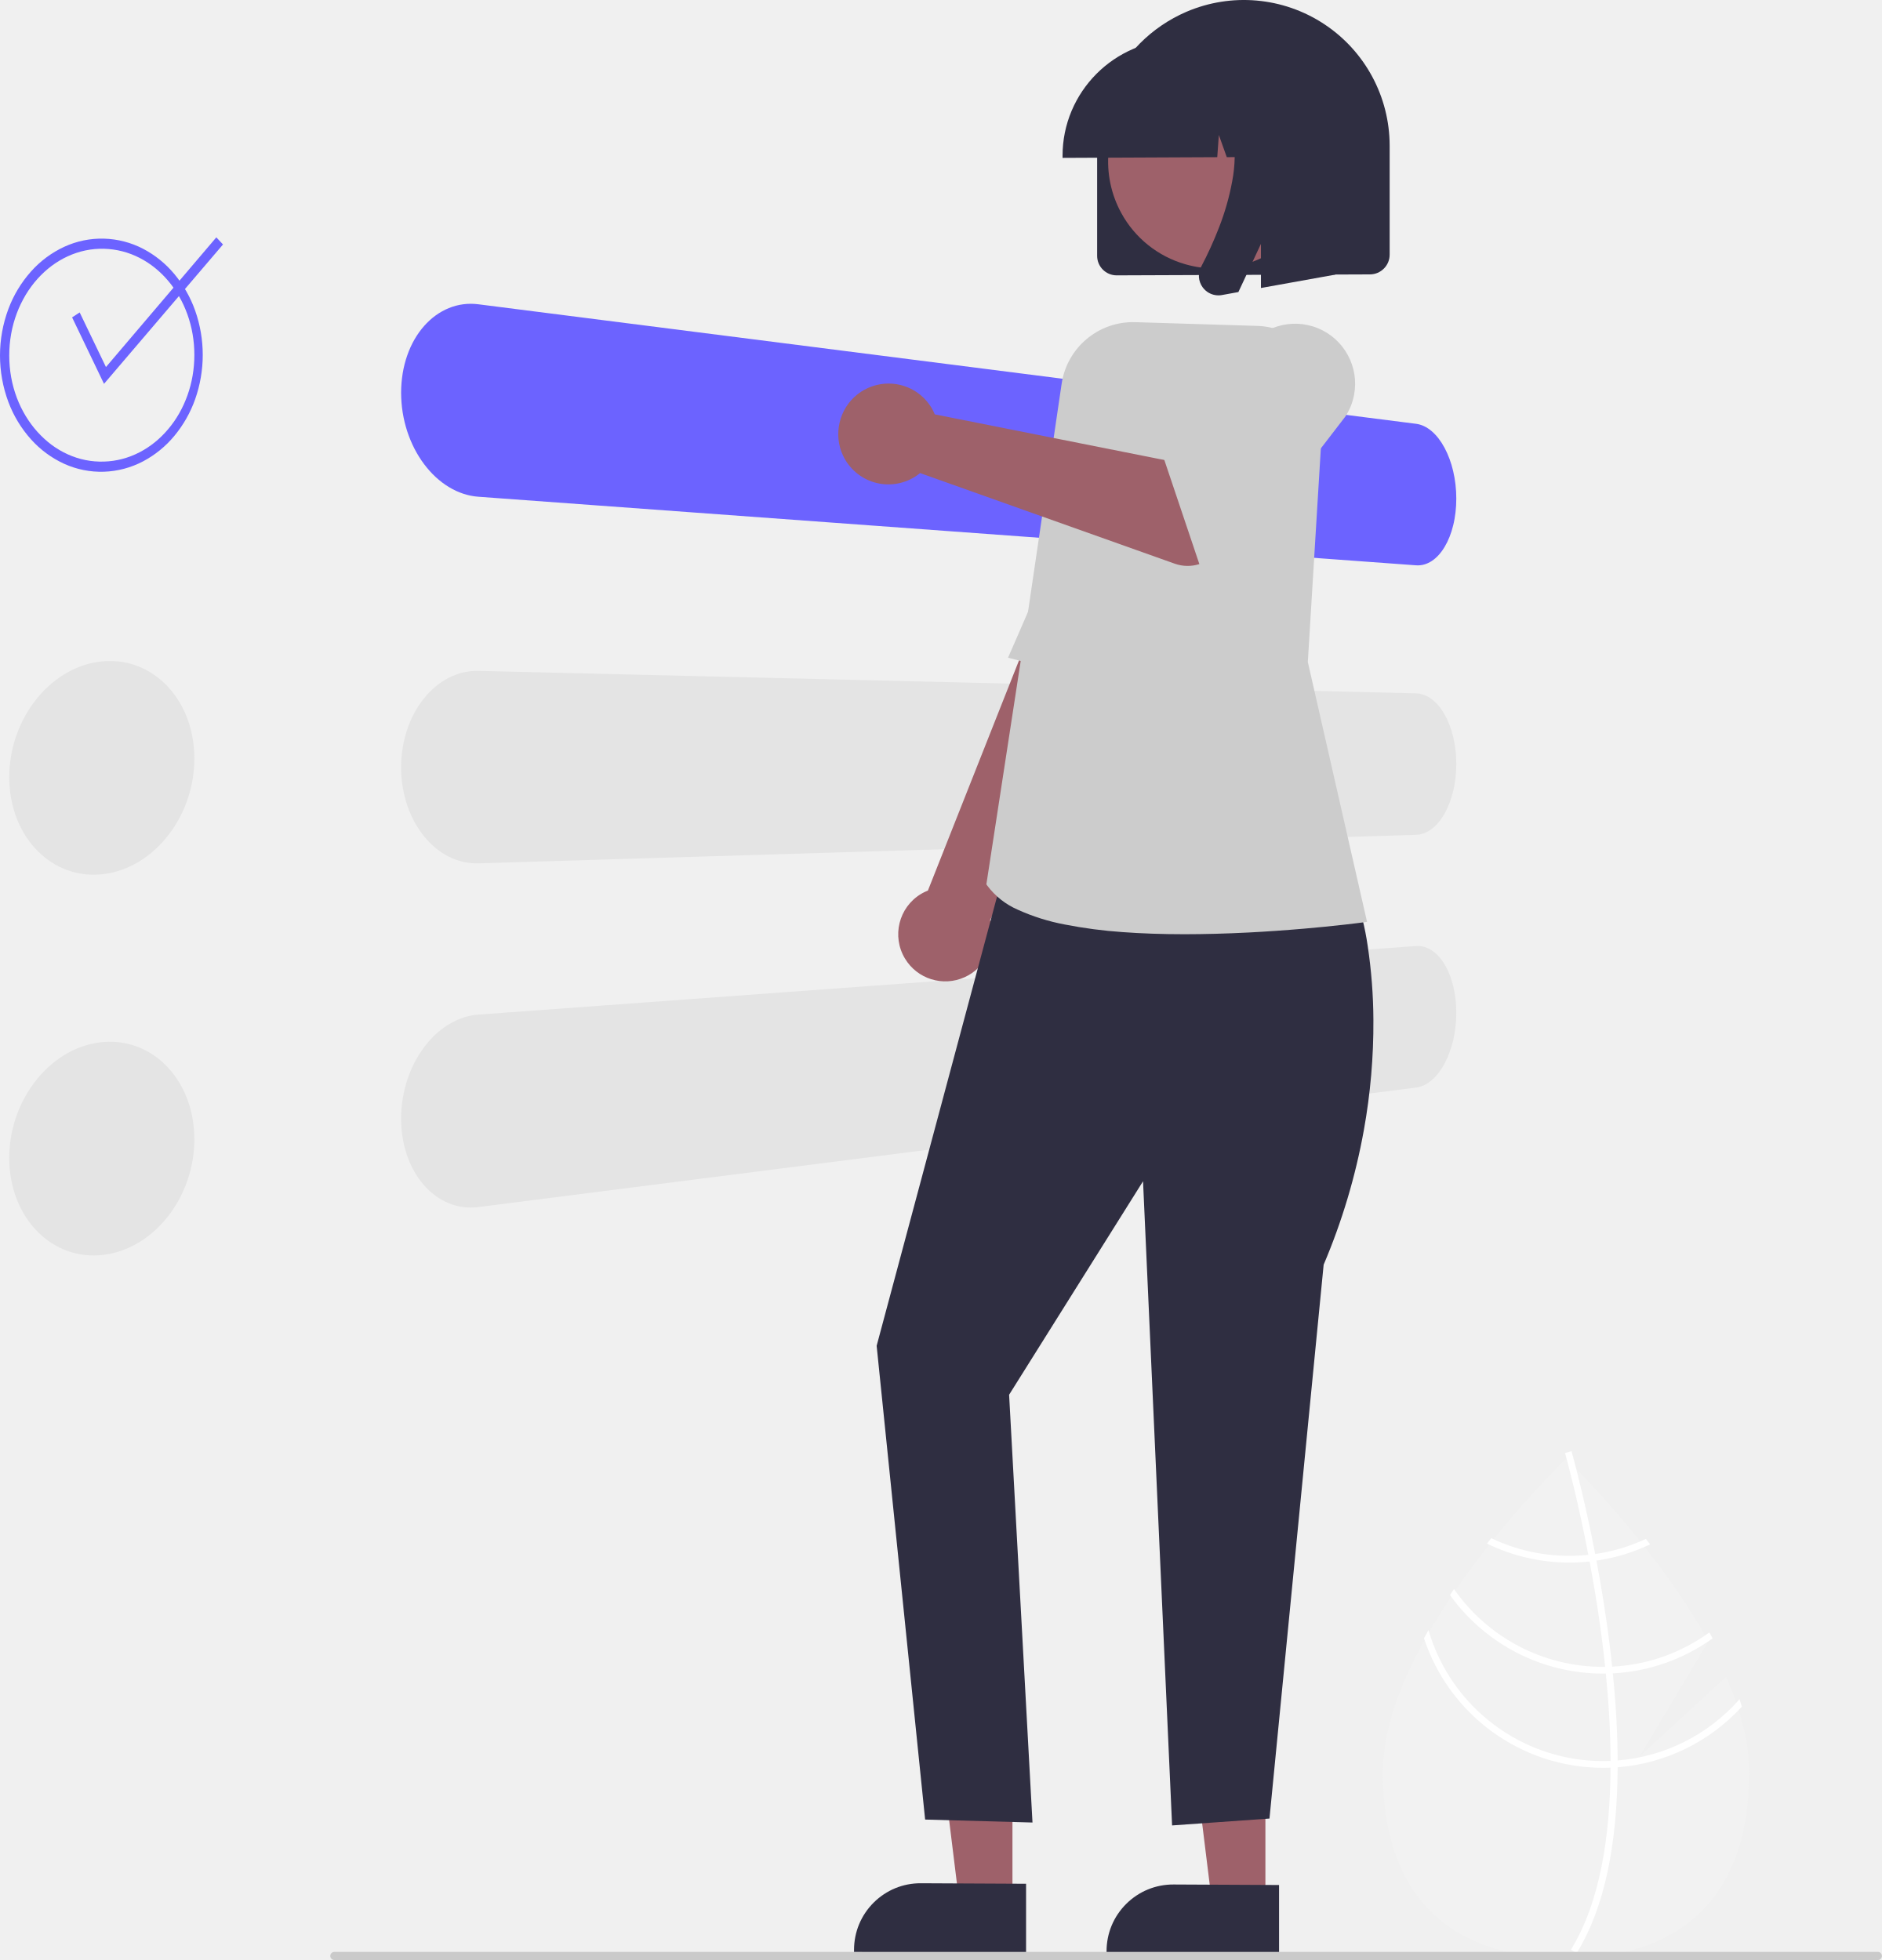
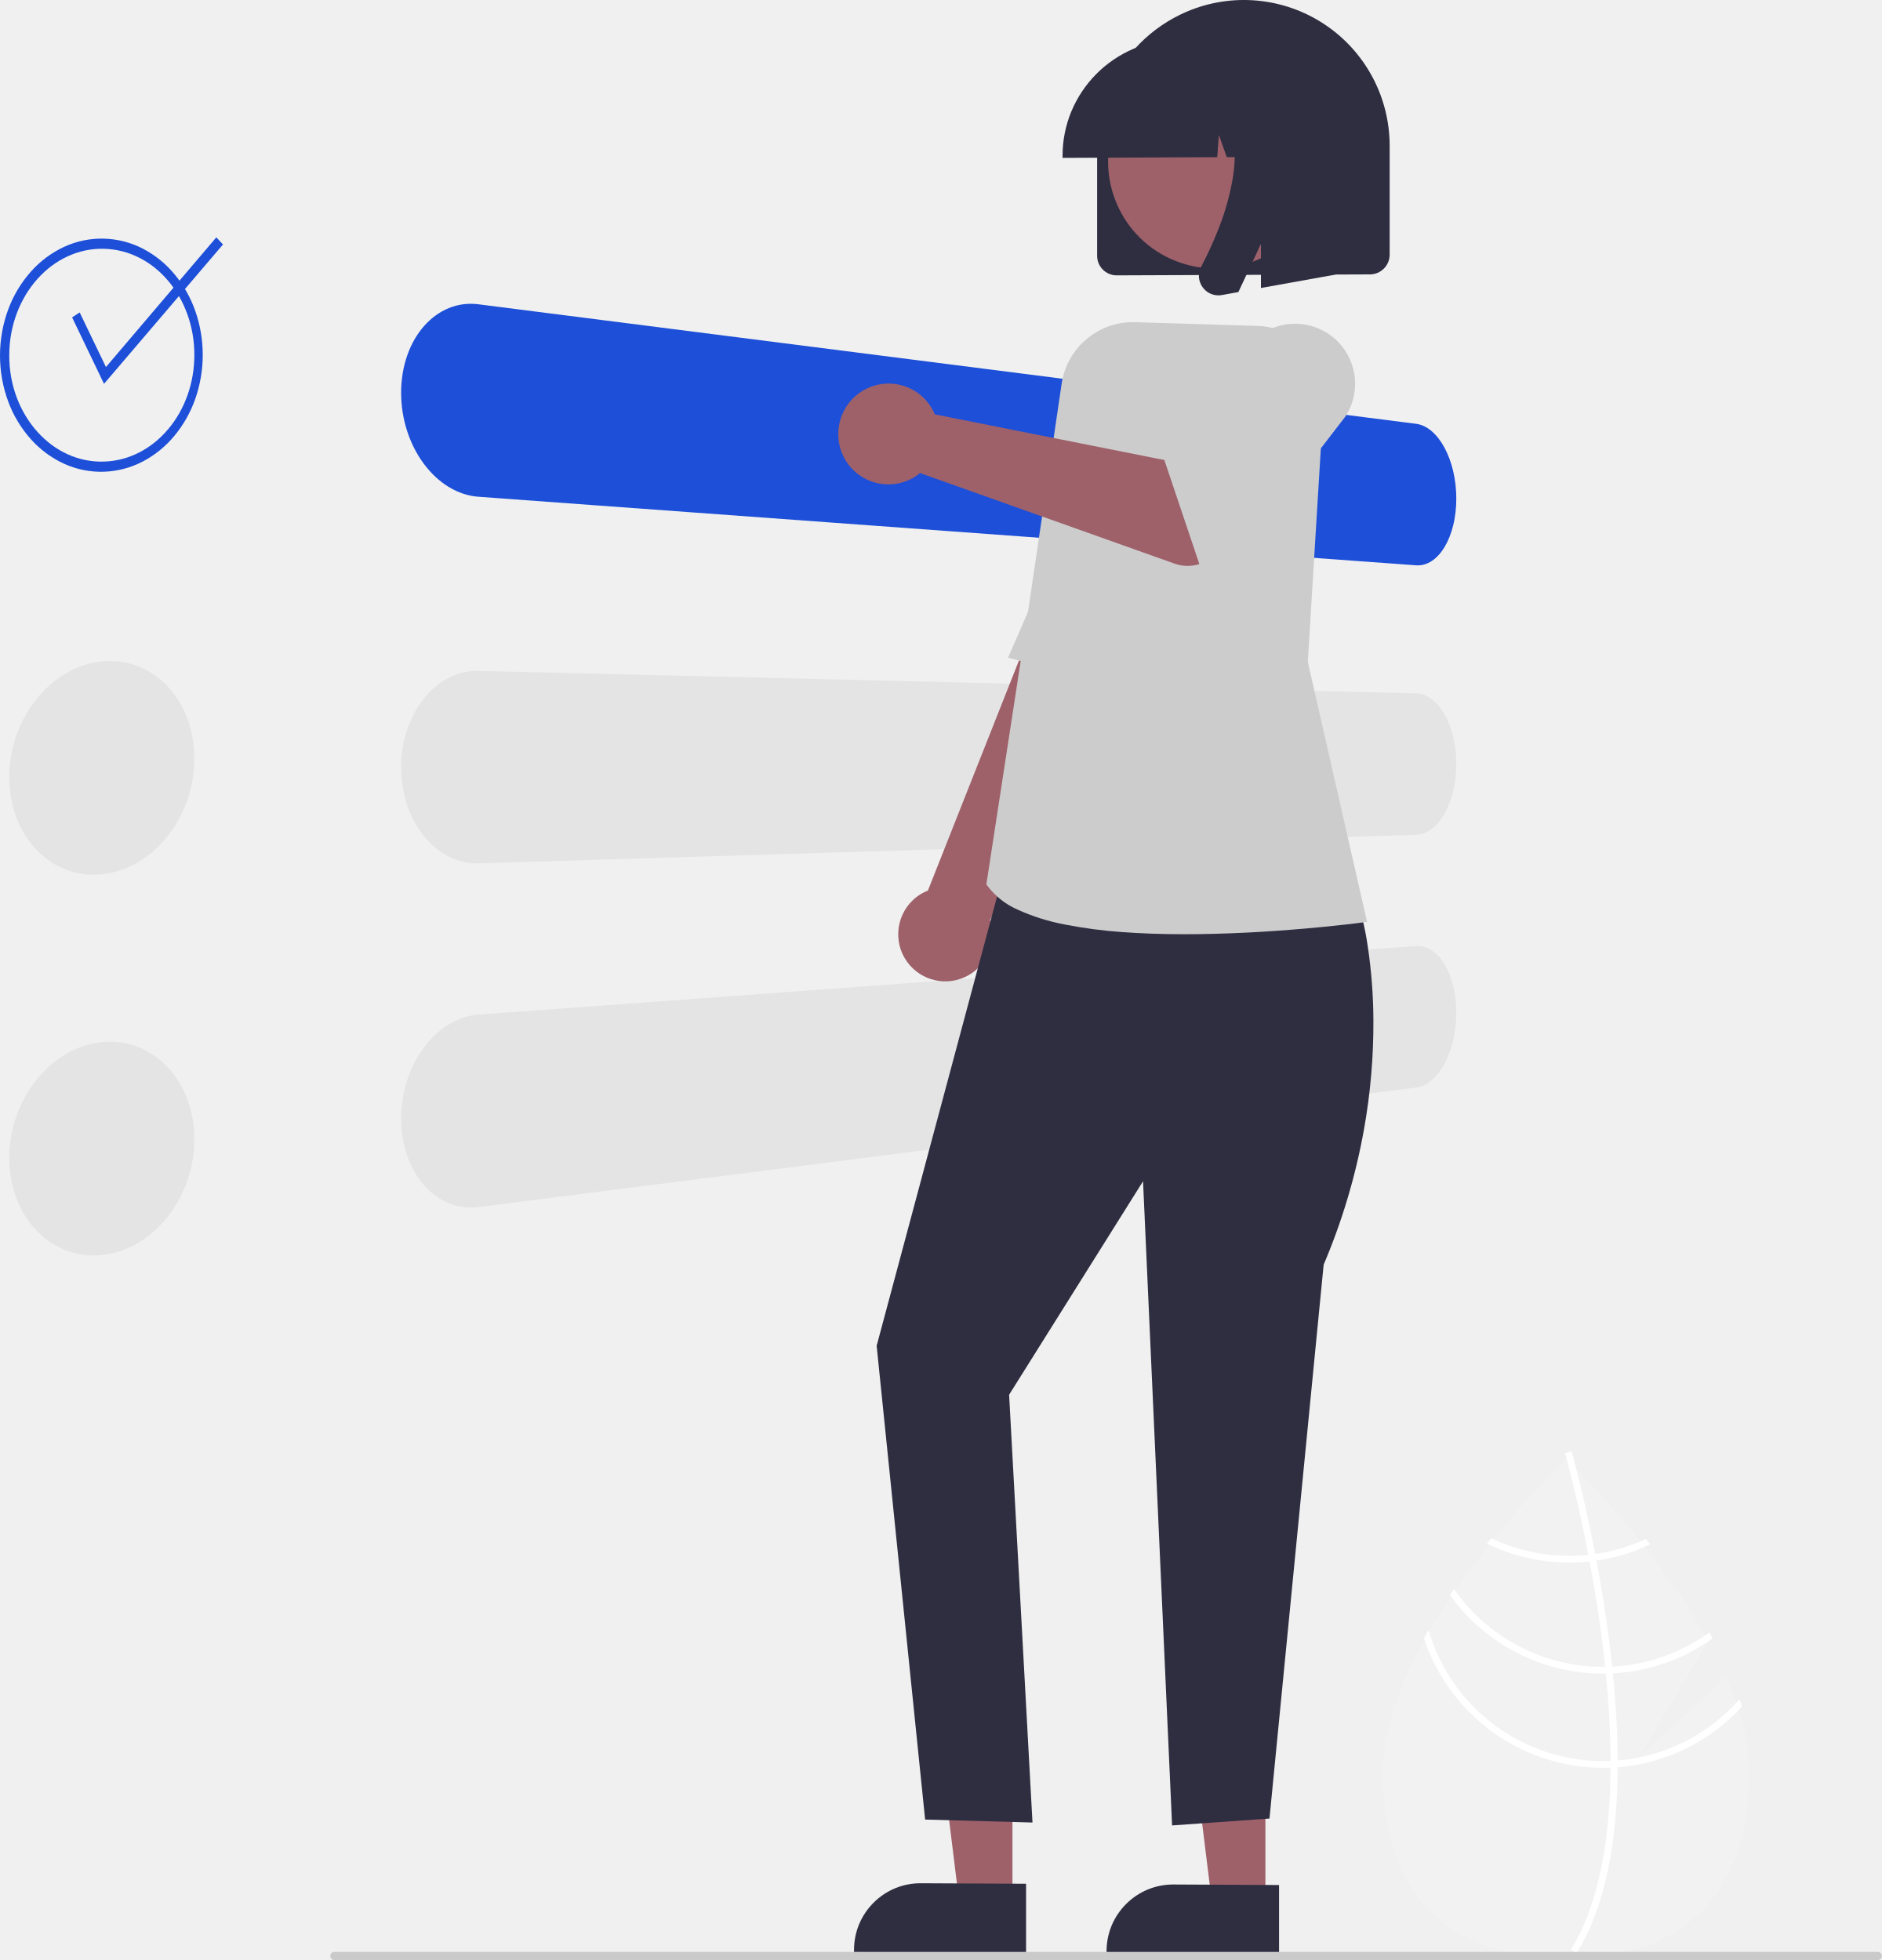
<svg xmlns="http://www.w3.org/2000/svg" width="559.174" height="582.5" viewBox="0 0 559.174 582.5" role="img" artist="Katerina Limpitsouni" source="https://undraw.co/">
  <path d="M833.267,657.097l-25.613,23.58,20.355-34.155c-16.037-29.082-42.266-54.216-42.266-54.216s-54.415,52.134-54.415,93.115,24.362,55.29,54.415,55.29c30.052,0,54.415-14.309,54.415-55.29C840.158,676.299,837.458,666.626,833.267,657.097Z" transform="translate(-320.4128 -158.75)" fill="#f2f2f2" />
  <path d="M801.066,681.954v2.02c-.12,23.48-4.08,41.8-11.85,54.7-.11.19-.23.37-.34.56l-.87-.53-.83-.52c8.62-13.93,11.67-33.62,11.78-54.1.01-.66.02-1.33.01-2-.03-8.67-.56-17.44-1.41-25.96-.06-.66-.13-1.33-.2-2-1.18-11.24-2.88-21.98-4.62-31.31-.12-.66-.25-1.32-.38-1.97-3.01-15.78-6.08-27.21-6.78-29.74-.08-.31-.13-.48-.14-.52l.95-.27.01-.01.96-.27c.01.04.18.61.46,1.67,1.07,3.96,3.85,14.71,6.58,28.89.12.64.25,1.3.37,1.96,1.42,7.57,2.81,16.03,3.91,24.91q.42,3.345.75,6.6c.08.67.15,1.34.21,2Q801.016,669.879,801.066,681.954Z" transform="translate(-320.4128 -158.75)" fill="#fff" />
  <path d="M794.396,620.594c-.67.09-1.35.18-2.04.25a55.167,55.167,0,0,1-5.64.29,53.664,53.664,0,0,1-23.2-5.24c-.42.53-.84,1.06-1.27,1.6a55.651,55.651,0,0,0,24.47,5.64,57.08,57.08,0,0,0,6.02-.32c.68-.07,1.36-.16,2.03-.26a55.182,55.182,0,0,0,15.95-4.83q-.645-.825-1.26-1.62A53.48,53.48,0,0,1,794.396,620.594Z" transform="translate(-320.4128 -158.75)" fill="#fff" />
  <path d="M799.426,654.064q-1.035.06-2.07.06c-.21.01-.43.01-.64.01a53.948,53.948,0,0,1-44.28-23.13c-.4.59-.8,1.18-1.19,1.78a55.952,55.952,0,0,0,45.47,23.35c.28,0,.56,0,.84-.01.7-.01,1.39-.03,2.08-.06a55.656,55.656,0,0,0,29.65-10.4c-.32-.59-.64-1.18-.97-1.77A53.578,53.578,0,0,1,799.426,654.064Z" transform="translate(-320.4128 -158.75)" fill="#fff" />
  <path d="M801.066,681.954c-.7.06-1.4.1-2.1.13-.75.03-1.5.05-2.25.05a54.094,54.094,0,0,1-51.86-38.92c-.45.81-.9,1.61-1.33,2.42a56.075,56.075,0,0,0,53.19,38.5c.75,0,1.5-.01,2.24-.05.71-.02,1.41-.06,2.11-.11a55.911,55.911,0,0,0,36.9-18.01c-.21-.74-.45-1.47-.69-2.21A53.92,53.92,0,0,1,801.066,681.954Z" transform="translate(-320.4128 -158.75)" fill="#fff" />
-   <path id="f3dd3be3-e3f2-4729-8854-c6cb5bd65852-546" data-name="Rectangle 1 - Outline" d="M741.16,284.699,462.571,249.181a18.086,18.086,0,0,0-2.263-.147,17.258,17.258,0,0,0-2.231.141,17.065,17.065,0,0,0-2.19.429,17.498,17.498,0,0,0-2.14.722,18.222,18.222,0,0,0-1.992.963,18.957,18.957,0,0,0-1.889,1.204,20.222,20.222,0,0,0-1.777,1.451,22.086,22.086,0,0,0-1.659,1.685,23.762,23.762,0,0,0-1.512,1.904q-.714,1.003-1.34,2.086-.626,1.087-1.162,2.261t-.977,2.427q-.457,1.295-.802,2.648t-.575,2.753q-.226,1.399-.347,2.843t-.12,2.924q.005,1.478.12,2.947t.347,2.913q.234,1.451.578,2.872t.802,2.811q.442,1.342.977,2.623.536,1.282,1.162,2.494t1.34,2.355q.713,1.147,1.512,2.208t1.659,2.023q.859.957,1.777,1.806t1.889,1.585a23.625,23.625,0,0,0,1.992,1.358,21.765,21.765,0,0,0,2.14,1.147,20.075,20.075,0,0,0,2.19.868,18.974,18.974,0,0,0,2.231.589,18.476,18.476,0,0,0,2.263.307L741.162,326.758a7.056,7.056,0,0,0,2.407-.241,7.552,7.552,0,0,0,1.162-.429,8.599,8.599,0,0,0,1.128-.632,10.035,10.035,0,0,0,1.042-.794,11.676,11.676,0,0,0,.982-.963,13.852,13.852,0,0,0,.918-1.127q.444-.604.853-1.288t.774-1.426q.365-.743.683-1.543.319-.799.59-1.654t.494-1.76q.235-.937.404-1.907t.29-1.969q.117-.999.175-2.025t.058-2.074q-.004-1.047-.058-2.085t-.175-2.06q-.117-1.022-.29-2.027t-.404-1.989q-.223-.951-.494-1.859-.268-.896-.59-1.765t-.683-1.685q-.364-.815-.774-1.582t-.853-1.459q-.443-.692-.918-1.312t-.982-1.16a13.498,13.498,0,0,0-1.042-1.004,11.325,11.325,0,0,0-1.128-.858,9.502,9.502,0,0,0-1.162-.662,8.275,8.275,0,0,0-1.192-.462,7.597,7.597,0,0,0-1.218-.259" transform="translate(-320.4128 -158.75)" fill="#6c63ff" />
-   <path id="f1003c66-3f14-4be1-907c-7cdab0d8529f-547" data-name="Rectangle 3 - Outline" d="M741.16,364.805,462.571,358.132a17.909,17.909,0,0,0-4.494.459,18.344,18.344,0,0,0-2.19.656,19.418,19.418,0,0,0-2.14.939,20.721,20.721,0,0,0-1.992,1.165,21.902,21.902,0,0,0-1.889,1.402,23.579,23.579,0,0,0-1.777,1.635q-.861.876-1.659,1.863-.798.989-1.512,2.062-.714,1.073-1.34,2.225t-1.162,2.381q-.536,1.229-.977,2.528-.457,1.345-.802,2.733t-.575,2.812q-.226,1.424-.347,2.881t-.12,2.936q.005,1.479.12,2.935t.347,2.878q.234,1.416.578,2.801t.802,2.728q.442,1.302.977,2.528t1.162,2.374q.626,1.148,1.34,2.216.713,1.064,1.512,2.046t1.659,1.853a23.351,23.351,0,0,0,1.777,1.624,21.709,21.709,0,0,0,1.889,1.39,20.544,20.544,0,0,0,1.992,1.152,19.277,19.277,0,0,0,2.14.926,18.248,18.248,0,0,0,2.19.642,17.817,17.817,0,0,0,2.231.361,18.005,18.005,0,0,0,2.263.073l278.586-8.476a7.253,7.253,0,0,0,1.218-.141,7.574,7.574,0,0,0,1.192-.345,8.437,8.437,0,0,0,1.162-.549,9.871,9.871,0,0,0,1.128-.749,11.676,11.676,0,0,0,1.042-.903,13.635,13.635,0,0,0,.982-1.064q.474-.568.918-1.222t.853-1.376q.409-.727.774-1.507t.683-1.613q.319-.846.59-1.723t.494-1.806q.235-.951.404-1.939t.29-1.999q.117-1.015.175-2.046t.058-2.08q-.004-1.039-.058-2.075t-.175-2.046q-.117-1.014-.29-1.997t-.404-1.946q-.224-.929-.495-1.81t-.589-1.712q-.317-.831-.681-1.609t-.774-1.501q-.41-.723-.853-1.372t-.918-1.217a13.505,13.505,0,0,0-.982-1.058,11.566,11.566,0,0,0-1.042-.896,9.784,9.784,0,0,0-1.128-.742,8.372,8.372,0,0,0-1.163-.539,7.536,7.536,0,0,0-1.192-.338,7.237,7.237,0,0,0-1.218-.132" transform="translate(-320.4128 -158.75)" fill="#e4e4e4" />
-   <path id="e5b3fa8a-e15d-46b1-859f-01f7147e98c8-548" data-name="Rectangle 4 - Outline" d="M741.16,439.903,462.571,460.278a18.476,18.476,0,0,0-2.263.307,18.974,18.974,0,0,0-2.231.589,20.076,20.076,0,0,0-2.19.868,21.771,21.771,0,0,0-2.14,1.147,23.63,23.63,0,0,0-1.992,1.358q-.973.743-1.889,1.585-.916.846-1.777,1.806t-1.659,2.024q-.798,1.068-1.512,2.21-.714,1.142-1.34,2.355-.626,1.213-1.162,2.494t-.977,2.623q-.457,1.387-.802,2.811t-.575,2.869q-.226,1.447-.347,2.914t-.12,2.947q.005,1.479.12,2.924t.347,2.844q.234,1.404.578,2.754t.802,2.648q.442,1.254.977,2.427.536,1.174,1.162,2.261t1.34,2.086a23.758,23.758,0,0,0,1.512,1.904,22.084,22.084,0,0,0,1.659,1.685,20.224,20.224,0,0,0,1.777,1.451,18.96,18.96,0,0,0,1.889,1.204,18.222,18.222,0,0,0,1.992.963,17.492,17.492,0,0,0,2.14.722,17.066,17.066,0,0,0,2.19.429,17.26,17.26,0,0,0,2.231.141,18.092,18.092,0,0,0,2.263-.147l278.586-35.509a7.596,7.596,0,0,0,1.218-.259,8.272,8.272,0,0,0,1.192-.462,9.502,9.502,0,0,0,1.162-.662,11.325,11.325,0,0,0,1.128-.858,13.498,13.498,0,0,0,1.042-1.004q.501-.542.982-1.16.474-.619.918-1.312t.853-1.459q.409-.761.774-1.582t.683-1.685q.319-.868.59-1.776t.494-1.859q.235-.985.404-1.99t.29-2.027q.117-1.022.175-2.06t.058-2.086q-.005-1.042-.059-2.068t-.175-2.025q-.116-1.003-.289-1.973t-.404-1.907q-.223-.906-.494-1.76-.267-.853-.589-1.654t-.683-1.543q-.367-.737-.778-1.423t-.853-1.288a13.854,13.854,0,0,0-.918-1.127,11.677,11.677,0,0,0-.982-.963,10.034,10.034,0,0,0-1.042-.794,8.599,8.599,0,0,0-1.128-.632,7.553,7.553,0,0,0-1.162-.429,7.055,7.055,0,0,0-2.408-.241" transform="translate(-320.4128 -158.75)" fill="#e4e4e4" />
-   <path id="bafb1f3d-b2ca-45c8-ab7e-ed03dda6d8fc-549" data-name="Path 5" d="M589.314,443.636a13.972,13.972,0,0,0,25.287-11.439l53.993-110.925-25.845-15.668L596.119,423.429q-.267.104-.526.218t-.517.238q-.257.124-.511.261t-.503.288a13.989,13.989,0,0,0-4.75,19.201Z" transform="translate(-320.4128 -158.75)" fill="#9e616a" />
-   <path id="a23fb8c4-4f70-46f7-bb51-5893ecfd1d6a-550" data-name="Path 8" d="M658.287,364.045l-38.357-9.831s1.252-2.831,3.288-7.521,4.879-11.23,8.078-18.656,6.748-15.722,10.215-23.923,6.838-16.304,9.678-23.327,6.066-11.23,9.308-13.587a12.797,12.797,0,0,1,9.405-2.5,18.177,18.177,0,0,1,7.277,2.77A19.818,19.818,0,0,1,680.1,269.686l8.893,16.173Z" transform="translate(-320.4128 -158.75)" fill="#ccc" />
-   <path id="bf4ad07a-caea-45f0-95a0-f5e060234fe8-551" data-name="Ellipse 3 - Outline" d="M351.315,355.26a24.918,24.918,0,0,0-2.769.361,25.343,25.343,0,0,0-2.729.669,26.35,26.35,0,0,0-2.68.98,27.959,27.959,0,0,0-2.621,1.288q-1.248.702-2.44,1.526t-2.315,1.772q-1.122.945-2.178,2.015t-2.034,2.257q-.979,1.187-1.855,2.459t-1.644,2.622q-.761,1.352-1.423,2.777t-1.204,2.917q-.565,1.547-.988,3.126t-.707,3.185q-.284,1.606-.426,3.233t-.142,3.268q0,1.641.142,3.239t.426,3.148q.283,1.549.707,3.043t.985,2.926q.546,1.383,1.204,2.676a28.575,28.575,0,0,0,1.425,2.489,27.291,27.291,0,0,0,1.644,2.287,26.51,26.51,0,0,0,1.856,2.091,25.409,25.409,0,0,0,2.034,1.849,24.073,24.073,0,0,0,2.179,1.581,23.191,23.191,0,0,0,4.755,2.34,22.744,22.744,0,0,0,5.296,1.204,23.287,23.287,0,0,0,2.729.12,24.487,24.487,0,0,0,2.769-.196,25.371,25.371,0,0,0,2.754-.507,25.872,25.872,0,0,0,2.69-.808,26.948,26.948,0,0,0,2.618-1.104,28.599,28.599,0,0,0,2.538-1.394q1.2-.749,2.338-1.606t2.204-1.827q1.067-.97,2.06-2.046t1.909-2.258q.922-1.181,1.736-2.433t1.524-2.57q.71-1.318,1.314-2.698t1.101-2.817q.515-1.488.902-3.001t.645-3.048q.258-1.536.388-3.088t.13-3.116q-.001-1.565-.13-3.091t-.388-3.009q-.258-1.481-.645-2.918t-.902-2.82q-.5-1.339-1.101-2.596-.61-1.254-1.321-2.434a27.302,27.302,0,0,0-3.254-4.349,25.785,25.785,0,0,0-1.904-1.877,24.393,24.393,0,0,0-2.06-1.633,23.563,23.563,0,0,0-2.204-1.386,23.292,23.292,0,0,0-2.342-1.132,22.721,22.721,0,0,0-5.154-1.463,23.071,23.071,0,0,0-2.69-.268,24.145,24.145,0,0,0-2.754.046" transform="translate(-320.4128 -158.75)" fill="#e4e4e4" />
-   <path id="b68b3c2d-1cd9-4a2b-b264-66241f72f014-552" data-name="Ellipse 3 - Outline" d="M351.315,468.413a24.918,24.918,0,0,0-2.769.361,25.345,25.345,0,0,0-2.729.669,26.353,26.353,0,0,0-2.68.98,27.959,27.959,0,0,0-2.621,1.288q-1.248.702-2.44,1.526t-2.315,1.772q-1.122.945-2.178,2.015t-2.034,2.257q-.979,1.187-1.855,2.459t-1.644,2.622q-.761,1.352-1.423,2.777t-1.204,2.917q-.565,1.547-.988,3.126t-.707,3.185q-.284,1.606-.426,3.233t-.142,3.268q0,1.641.142,3.239t.426,3.148q.283,1.549.707,3.043t.985,2.926q.546,1.383,1.204,2.676a28.575,28.575,0,0,0,1.425,2.489,27.291,27.291,0,0,0,1.644,2.287,26.51,26.51,0,0,0,1.856,2.091,25.409,25.409,0,0,0,2.034,1.849,24.077,24.077,0,0,0,2.179,1.581,23.192,23.192,0,0,0,4.755,2.34,22.743,22.743,0,0,0,5.296,1.204,23.287,23.287,0,0,0,2.729.12,24.49,24.49,0,0,0,2.769-.196,25.371,25.371,0,0,0,2.754-.507,25.867,25.867,0,0,0,2.69-.808,26.945,26.945,0,0,0,2.618-1.104,28.597,28.597,0,0,0,2.538-1.394q1.2-.749,2.338-1.606t2.204-1.827q1.067-.97,2.06-2.046t1.909-2.258q.922-1.181,1.736-2.433t1.524-2.57q.71-1.318,1.314-2.698t1.101-2.817q.515-1.488.902-3.001t.645-3.048q.258-1.536.388-3.088t.13-3.117q-.001-1.565-.13-3.091t-.388-3.009q-.258-1.481-.645-2.918t-.902-2.82q-.5-1.339-1.101-2.596-.61-1.254-1.321-2.434a27.302,27.302,0,0,0-3.254-4.349,25.789,25.789,0,0,0-1.904-1.877,24.395,24.395,0,0,0-2.06-1.633,23.563,23.563,0,0,0-2.204-1.386,23.292,23.292,0,0,0-2.342-1.132,22.721,22.721,0,0,0-5.154-1.463,23.068,23.068,0,0,0-2.69-.268,24.143,24.143,0,0,0-2.754.046" transform="translate(-320.4128 -158.75)" fill="#e4e4e4" />
-   <path id="a5644fa4-417a-45bc-a470-f5aa82f96b47-553" data-name="Ellipse 2 - Outline" d="M351.32,232.68a24.346,24.346,0,0,0-2.769.09,23.985,23.985,0,0,0-2.729.404,24.238,24.238,0,0,0-2.68.722,25.11,25.11,0,0,0-2.621,1.034,26.092,26.092,0,0,0-2.44,1.284,26.783,26.783,0,0,0-2.315,1.548,27.973,27.973,0,0,0-2.179,1.806q-1.06.974-2.038,2.064-.979,1.092-1.855,2.28t-1.644,2.463q-.764,1.292-1.426,2.647t-1.204,2.8q-.561,1.489-.985,3.027t-.707,3.116q-.284,1.583-.426,3.192t-.142,3.25q0,1.638.142,3.25t.426,3.189q.283,1.577.707,3.112t.985,3.021q.546,1.436,1.204,2.793.662,1.352,1.43,2.623t1.644,2.452q.875,1.184,1.855,2.268t2.034,2.046a27.71,27.71,0,0,0,2.168,1.798,26.543,26.543,0,0,0,2.315,1.532,25.88,25.88,0,0,0,2.44,1.269,24.942,24.942,0,0,0,2.621,1.017,23.982,23.982,0,0,0,5.408,1.083,24.49,24.49,0,0,0,5.522-.167,24.154,24.154,0,0,0,2.69-.546,24.502,24.502,0,0,0,2.618-.85,25.456,25.456,0,0,0,2.538-1.147,26.498,26.498,0,0,0,2.342-1.373,27.221,27.221,0,0,0,2.204-1.614q1.067-.867,2.06-1.847t1.909-2.073q.922-1.093,1.736-2.265t1.524-2.422q.713-1.249,1.314-2.57t1.101-2.705q.515-1.437.902-2.913t.645-2.985q.258-1.516.388-3.055t.13-3.104q-.001-1.564-.13-3.103t-.388-3.047q-.258-1.508-.645-2.983t-.902-2.908q-.5-1.386-1.101-2.702t-1.321-2.565q-.71-1.237-1.524-2.408t-1.73-2.253q-.91-1.082-1.904-2.057t-2.06-1.833a26.963,26.963,0,0,0-2.203-1.603,26.273,26.273,0,0,0-2.342-1.359,25.272,25.272,0,0,0-2.538-1.132,24.363,24.363,0,0,0-2.618-.833,24.06,24.06,0,0,0-2.69-.53,24.369,24.369,0,0,0-2.754-.221m0-3.012a26.747,26.747,0,0,1,11.599,3.002,30.442,30.442,0,0,1,9.303,7.515,35.431,35.431,0,0,1,6.187,10.864,39.624,39.624,0,0,1,0,26.337,35.726,35.726,0,0,1-6.187,10.904,30.728,30.728,0,0,1-9.304,7.57,26.872,26.872,0,0,1-11.599,3.078,26.519,26.519,0,0,1-11.835-2.359,29.925,29.925,0,0,1-9.845-7.26,35.052,35.052,0,0,1-6.731-11.115,39.585,39.585,0,0,1,0-27.622,35.351,35.351,0,0,1,6.731-11.159,30.201,30.201,0,0,1,9.845-7.324,26.617,26.617,0,0,1,11.842-2.435Z" transform="translate(-320.4128 -158.75)" fill="#6c63ff" />
-   <path id="aeea3032-7d6f-43a2-9023-7da5e46a69d9-554" data-name="Path 1" d="M351.317,272.824l-9.482-19.754,2.251-1.466,7.81,16.228,32.793-38.544,1.985,2.115Z" transform="translate(-320.4128 -158.75)" fill="#6c63ff" />
+   <path id="f3dd3be3-e3f2-4729-8854-c6cb5bd65852-299" data-name="Rectangle 1 - Outline" d="M741.16,284.699,462.571,249.181a18.086,18.086,0,0,0-2.263-.147,17.258,17.258,0,0,0-2.231.141,17.065,17.065,0,0,0-2.19.429,17.498,17.498,0,0,0-2.14.722,18.222,18.222,0,0,0-1.992.963,18.957,18.957,0,0,0-1.889,1.204,20.222,20.222,0,0,0-1.777,1.451,22.086,22.086,0,0,0-1.659,1.685,23.762,23.762,0,0,0-1.512,1.904q-.714,1.003-1.34,2.086-.626,1.087-1.162,2.261t-.977,2.427q-.457,1.295-.802,2.648t-.575,2.753q-.226,1.399-.347,2.843t-.12,2.924q.005,1.478.12,2.947t.347,2.913q.234,1.451.578,2.872t.802,2.811q.442,1.342.977,2.623.536,1.282,1.162,2.494t1.34,2.355q.713,1.147,1.512,2.208t1.659,2.023q.859.957,1.777,1.806t1.889,1.585a23.625,23.625,0,0,0,1.992,1.358,21.765,21.765,0,0,0,2.14,1.147,20.075,20.075,0,0,0,2.19.868,18.974,18.974,0,0,0,2.231.589,18.476,18.476,0,0,0,2.263.307L741.162,326.758a7.056,7.056,0,0,0,2.407-.241,7.552,7.552,0,0,0,1.162-.429,8.599,8.599,0,0,0,1.128-.632,10.035,10.035,0,0,0,1.042-.794,11.676,11.676,0,0,0,.982-.963,13.852,13.852,0,0,0,.918-1.127q.444-.604.853-1.288t.774-1.426q.365-.743.683-1.543.319-.799.59-1.654t.494-1.76q.235-.937.404-1.907t.29-1.969q.117-.999.175-2.025t.058-2.074q-.004-1.047-.058-2.085t-.175-2.06q-.117-1.022-.29-2.027t-.404-1.989q-.223-.951-.494-1.859-.268-.896-.59-1.765t-.683-1.685q-.364-.815-.774-1.582t-.853-1.459q-.443-.692-.918-1.312t-.982-1.16a13.498,13.498,0,0,0-1.042-1.004,11.325,11.325,0,0,0-1.128-.858,9.502,9.502,0,0,0-1.162-.662,8.275,8.275,0,0,0-1.192-.462,7.597,7.597,0,0,0-1.218-.259" transform="translate(-320.4128 -158.75)" fill="#1d4fd8" />
+   <path id="f1003c66-3f14-4be1-907c-7cdab0d8529f-300" data-name="Rectangle 3 - Outline" d="M741.16,364.805,462.571,358.132a17.909,17.909,0,0,0-4.494.459,18.344,18.344,0,0,0-2.19.656,19.418,19.418,0,0,0-2.14.939,20.721,20.721,0,0,0-1.992,1.165,21.902,21.902,0,0,0-1.889,1.402,23.579,23.579,0,0,0-1.777,1.635q-.861.876-1.659,1.863-.798.989-1.512,2.062-.714,1.073-1.34,2.225t-1.162,2.381q-.536,1.229-.977,2.528-.457,1.345-.802,2.733t-.575,2.812q-.226,1.424-.347,2.881t-.12,2.936q.005,1.479.12,2.935t.347,2.878q.234,1.416.578,2.801t.802,2.728q.442,1.302.977,2.528t1.162,2.374q.626,1.148,1.34,2.216.713,1.064,1.512,2.046t1.659,1.853a23.351,23.351,0,0,0,1.777,1.624,21.709,21.709,0,0,0,1.889,1.39,20.544,20.544,0,0,0,1.992,1.152,19.277,19.277,0,0,0,2.14.926,18.248,18.248,0,0,0,2.19.642,17.817,17.817,0,0,0,2.231.361,18.005,18.005,0,0,0,2.263.073l278.586-8.476a7.253,7.253,0,0,0,1.218-.141,7.574,7.574,0,0,0,1.192-.345,8.437,8.437,0,0,0,1.162-.549,9.871,9.871,0,0,0,1.128-.749,11.676,11.676,0,0,0,1.042-.903,13.635,13.635,0,0,0,.982-1.064q.474-.568.918-1.222t.853-1.376q.409-.727.774-1.507t.683-1.613q.319-.846.59-1.723t.494-1.806q.235-.951.404-1.939t.29-1.999q.117-1.015.175-2.046t.058-2.08q-.004-1.039-.058-2.075t-.175-2.046q-.117-1.014-.29-1.997t-.404-1.946q-.224-.929-.495-1.81t-.589-1.712q-.317-.831-.681-1.609t-.774-1.501q-.41-.723-.853-1.372t-.918-1.217a13.505,13.505,0,0,0-.982-1.058,11.566,11.566,0,0,0-1.042-.896,9.784,9.784,0,0,0-1.128-.742,8.372,8.372,0,0,0-1.163-.539,7.536,7.536,0,0,0-1.192-.338,7.237,7.237,0,0,0-1.218-.132" transform="translate(-320.4128 -158.75)" fill="#e4e4e4" />
+   <path id="e5b3fa8a-e15d-46b1-859f-01f7147e98c8-301" data-name="Rectangle 4 - Outline" d="M741.16,439.903,462.571,460.278a18.476,18.476,0,0,0-2.263.307,18.974,18.974,0,0,0-2.231.589,20.076,20.076,0,0,0-2.19.868,21.771,21.771,0,0,0-2.14,1.147,23.63,23.63,0,0,0-1.992,1.358q-.973.743-1.889,1.585-.916.846-1.777,1.806t-1.659,2.024q-.798,1.068-1.512,2.21-.714,1.142-1.34,2.355-.626,1.213-1.162,2.494t-.977,2.623q-.457,1.387-.802,2.811t-.575,2.869q-.226,1.447-.347,2.914t-.12,2.947q.005,1.479.12,2.924t.347,2.844q.234,1.404.578,2.754t.802,2.648q.442,1.254.977,2.427.536,1.174,1.162,2.261t1.34,2.086a23.758,23.758,0,0,0,1.512,1.904,22.084,22.084,0,0,0,1.659,1.685,20.224,20.224,0,0,0,1.777,1.451,18.96,18.96,0,0,0,1.889,1.204,18.222,18.222,0,0,0,1.992.963,17.492,17.492,0,0,0,2.14.722,17.066,17.066,0,0,0,2.19.429,17.26,17.26,0,0,0,2.231.141,18.092,18.092,0,0,0,2.263-.147l278.586-35.509a7.596,7.596,0,0,0,1.218-.259,8.272,8.272,0,0,0,1.192-.462,9.502,9.502,0,0,0,1.162-.662,11.325,11.325,0,0,0,1.128-.858,13.498,13.498,0,0,0,1.042-1.004q.501-.542.982-1.16.474-.619.918-1.312t.853-1.459q.409-.761.774-1.582t.683-1.685q.319-.868.59-1.776t.494-1.859q.235-.985.404-1.99t.29-2.027q.117-1.022.175-2.06t.058-2.086q-.005-1.042-.059-2.068t-.175-2.025q-.116-1.003-.289-1.973t-.404-1.907q-.223-.906-.494-1.76-.267-.853-.589-1.654t-.683-1.543q-.367-.737-.778-1.423t-.853-1.288a13.854,13.854,0,0,0-.918-1.127,11.677,11.677,0,0,0-.982-.963,10.034,10.034,0,0,0-1.042-.794,8.599,8.599,0,0,0-1.128-.632,7.553,7.553,0,0,0-1.162-.429,7.055,7.055,0,0,0-2.408-.241" transform="translate(-320.4128 -158.75)" fill="#e4e4e4" />
+   <path id="bafb1f3d-b2ca-45c8-ab7e-ed03dda6d8fc-302" data-name="Path 5" d="M589.314,443.636a13.972,13.972,0,0,0,25.287-11.439l53.993-110.925-25.845-15.668L596.119,423.429q-.267.104-.526.218t-.517.238q-.257.124-.511.261t-.503.288a13.989,13.989,0,0,0-4.75,19.201Z" transform="translate(-320.4128 -158.75)" fill="#9e616a" />
+   <path id="a23fb8c4-4f70-46f7-bb51-5893ecfd1d6a-303" data-name="Path 8" d="M658.287,364.045l-38.357-9.831s1.252-2.831,3.288-7.521,4.879-11.23,8.078-18.656,6.748-15.722,10.215-23.923,6.838-16.304,9.678-23.327,6.066-11.23,9.308-13.587a12.797,12.797,0,0,1,9.405-2.5,18.177,18.177,0,0,1,7.277,2.77A19.818,19.818,0,0,1,680.1,269.686l8.893,16.173Z" transform="translate(-320.4128 -158.75)" fill="#ccc" />
+   <path id="bf4ad07a-caea-45f0-95a0-f5e060234fe8-304" data-name="Ellipse 3 - Outline" d="M351.315,355.26a24.918,24.918,0,0,0-2.769.361,25.343,25.343,0,0,0-2.729.669,26.35,26.35,0,0,0-2.68.98,27.959,27.959,0,0,0-2.621,1.288q-1.248.702-2.44,1.526t-2.315,1.772q-1.122.945-2.178,2.015t-2.034,2.257q-.979,1.187-1.855,2.459t-1.644,2.622q-.761,1.352-1.423,2.777t-1.204,2.917q-.565,1.547-.988,3.126t-.707,3.185q-.284,1.606-.426,3.233t-.142,3.268q0,1.641.142,3.239t.426,3.148q.283,1.549.707,3.043t.985,2.926q.546,1.383,1.204,2.676a28.575,28.575,0,0,0,1.425,2.489,27.291,27.291,0,0,0,1.644,2.287,26.51,26.51,0,0,0,1.856,2.091,25.409,25.409,0,0,0,2.034,1.849,24.073,24.073,0,0,0,2.179,1.581,23.191,23.191,0,0,0,4.755,2.34,22.744,22.744,0,0,0,5.296,1.204,23.287,23.287,0,0,0,2.729.12,24.487,24.487,0,0,0,2.769-.196,25.371,25.371,0,0,0,2.754-.507,25.872,25.872,0,0,0,2.69-.808,26.948,26.948,0,0,0,2.618-1.104,28.599,28.599,0,0,0,2.538-1.394q1.2-.749,2.338-1.606t2.204-1.827q1.067-.97,2.06-2.046t1.909-2.258q.922-1.181,1.736-2.433t1.524-2.57q.71-1.318,1.314-2.698t1.101-2.817q.515-1.488.902-3.001t.645-3.048q.258-1.536.388-3.088t.13-3.116q-.001-1.565-.13-3.091t-.388-3.009q-.258-1.481-.645-2.918t-.902-2.82q-.5-1.339-1.101-2.596-.61-1.254-1.321-2.434a27.302,27.302,0,0,0-3.254-4.349,25.785,25.785,0,0,0-1.904-1.877,24.393,24.393,0,0,0-2.06-1.633,23.563,23.563,0,0,0-2.204-1.386,23.292,23.292,0,0,0-2.342-1.132,22.721,22.721,0,0,0-5.154-1.463,23.071,23.071,0,0,0-2.69-.268,24.145,24.145,0,0,0-2.754.046" transform="translate(-320.4128 -158.75)" fill="#e4e4e4" />
+   <path id="b68b3c2d-1cd9-4a2b-b264-66241f72f014-305" data-name="Ellipse 3 - Outline" d="M351.315,468.413a24.918,24.918,0,0,0-2.769.361,25.345,25.345,0,0,0-2.729.669,26.353,26.353,0,0,0-2.68.98,27.959,27.959,0,0,0-2.621,1.288q-1.248.702-2.44,1.526t-2.315,1.772q-1.122.945-2.178,2.015t-2.034,2.257q-.979,1.187-1.855,2.459t-1.644,2.622q-.761,1.352-1.423,2.777t-1.204,2.917q-.565,1.547-.988,3.126t-.707,3.185q-.284,1.606-.426,3.233t-.142,3.268q0,1.641.142,3.239t.426,3.148q.283,1.549.707,3.043t.985,2.926q.546,1.383,1.204,2.676a28.575,28.575,0,0,0,1.425,2.489,27.291,27.291,0,0,0,1.644,2.287,26.51,26.51,0,0,0,1.856,2.091,25.409,25.409,0,0,0,2.034,1.849,24.077,24.077,0,0,0,2.179,1.581,23.192,23.192,0,0,0,4.755,2.34,22.743,22.743,0,0,0,5.296,1.204,23.287,23.287,0,0,0,2.729.12,24.49,24.49,0,0,0,2.769-.196,25.371,25.371,0,0,0,2.754-.507,25.867,25.867,0,0,0,2.69-.808,26.945,26.945,0,0,0,2.618-1.104,28.597,28.597,0,0,0,2.538-1.394q1.2-.749,2.338-1.606t2.204-1.827q1.067-.97,2.06-2.046t1.909-2.258q.922-1.181,1.736-2.433t1.524-2.57q.71-1.318,1.314-2.698t1.101-2.817q.515-1.488.902-3.001t.645-3.048q.258-1.536.388-3.088t.13-3.117q-.001-1.565-.13-3.091t-.388-3.009q-.258-1.481-.645-2.918t-.902-2.82q-.5-1.339-1.101-2.596-.61-1.254-1.321-2.434a27.302,27.302,0,0,0-3.254-4.349,25.789,25.789,0,0,0-1.904-1.877,24.395,24.395,0,0,0-2.06-1.633,23.563,23.563,0,0,0-2.204-1.386,23.292,23.292,0,0,0-2.342-1.132,22.721,22.721,0,0,0-5.154-1.463,23.068,23.068,0,0,0-2.69-.268,24.143,24.143,0,0,0-2.754.046" transform="translate(-320.4128 -158.75)" fill="#e4e4e4" />
+   <path id="a5644fa4-417a-45bc-a470-f5aa82f96b47-306" data-name="Ellipse 2 - Outline" d="M351.32,232.68a24.346,24.346,0,0,0-2.769.09,23.985,23.985,0,0,0-2.729.404,24.238,24.238,0,0,0-2.68.722,25.11,25.11,0,0,0-2.621,1.034,26.092,26.092,0,0,0-2.44,1.284,26.783,26.783,0,0,0-2.315,1.548,27.973,27.973,0,0,0-2.179,1.806q-1.06.974-2.038,2.064-.979,1.092-1.855,2.28t-1.644,2.463q-.764,1.292-1.426,2.647t-1.204,2.8q-.561,1.489-.985,3.027t-.707,3.116q-.284,1.583-.426,3.192t-.142,3.25q0,1.638.142,3.25t.426,3.189q.283,1.577.707,3.112t.985,3.021q.546,1.436,1.204,2.793.662,1.352,1.43,2.623t1.644,2.452q.875,1.184,1.855,2.268t2.034,2.046a27.71,27.71,0,0,0,2.168,1.798,26.543,26.543,0,0,0,2.315,1.532,25.88,25.88,0,0,0,2.44,1.269,24.942,24.942,0,0,0,2.621,1.017,23.982,23.982,0,0,0,5.408,1.083,24.49,24.49,0,0,0,5.522-.167,24.154,24.154,0,0,0,2.69-.546,24.502,24.502,0,0,0,2.618-.85,25.456,25.456,0,0,0,2.538-1.147,26.498,26.498,0,0,0,2.342-1.373,27.221,27.221,0,0,0,2.204-1.614q1.067-.867,2.06-1.847t1.909-2.073q.922-1.093,1.736-2.265t1.524-2.422q.713-1.249,1.314-2.57t1.101-2.705q.515-1.437.902-2.913t.645-2.985q.258-1.516.388-3.055t.13-3.104q-.001-1.564-.13-3.103t-.388-3.047q-.258-1.508-.645-2.983t-.902-2.908q-.5-1.386-1.101-2.702t-1.321-2.565q-.71-1.237-1.524-2.408t-1.73-2.253q-.91-1.082-1.904-2.057t-2.06-1.833a26.963,26.963,0,0,0-2.203-1.603,26.273,26.273,0,0,0-2.342-1.359,25.272,25.272,0,0,0-2.538-1.132,24.363,24.363,0,0,0-2.618-.833,24.06,24.06,0,0,0-2.69-.53,24.369,24.369,0,0,0-2.754-.221m0-3.012a26.747,26.747,0,0,1,11.599,3.002,30.442,30.442,0,0,1,9.303,7.515,35.431,35.431,0,0,1,6.187,10.864,39.624,39.624,0,0,1,0,26.337,35.726,35.726,0,0,1-6.187,10.904,30.728,30.728,0,0,1-9.304,7.57,26.872,26.872,0,0,1-11.599,3.078,26.519,26.519,0,0,1-11.835-2.359,29.925,29.925,0,0,1-9.845-7.26,35.052,35.052,0,0,1-6.731-11.115,39.585,39.585,0,0,1,0-27.622,35.351,35.351,0,0,1,6.731-11.159,30.201,30.201,0,0,1,9.845-7.324,26.617,26.617,0,0,1,11.842-2.435Z" transform="translate(-320.4128 -158.75)" fill="#1d4fd8" />
+   <path id="aeea3032-7d6f-43a2-9023-7da5e46a69d9-307" data-name="Path 1" d="M351.317,272.824l-9.482-19.754,2.251-1.466,7.81,16.228,32.793-38.544,1.985,2.115Z" transform="translate(-320.4128 -158.75)" fill="#1d4fd8" />
  <g id="b65364ff-7d92-487e-8061-939b37583c0d" data-name="Group 1">
-     <path id="efb13e16-1633-4e88-9f48-a8cd4f1f0a11-555" data-name="Path 1-2" d="M696.403,662.811l-23.473-.091,7.569,61.335,15.904.079Z" transform="translate(-320.4128 -158.75)" fill="#9e616a" />
-     <path id="b5b13dc0-906f-47cb-af24-0252d232cfd5-556" data-name="Path 2" d="M700.458,739.567l-51.253-.271v-.648a20.102,20.102,0,0,1,.383-3.918,19.598,19.598,0,0,1,2.955-7.12,20.124,20.124,0,0,1,5.543-5.516,19.609,19.609,0,0,1,7.135-2.924,20.11,20.11,0,0,1,3.921-.361h0l31.317.154Z" transform="translate(-320.4128 -158.75)" fill="#2f2e41" />
+     <path id="efb13e16-1633-4e88-9f48-a8cd4f1f0a11-308" data-name="Path 1-2" d="M696.403,662.811l-23.473-.091,7.569,61.335,15.904.079Z" transform="translate(-320.4128 -158.75)" fill="#9e616a" />
+     <path id="b5b13dc0-906f-47cb-af24-0252d232cfd5-309" data-name="Path 2" d="M700.458,739.567l-51.253-.271v-.648a20.102,20.102,0,0,1,.383-3.918,19.598,19.598,0,0,1,2.955-7.12,20.124,20.124,0,0,1,5.543-5.516,19.609,19.609,0,0,1,7.135-2.924,20.11,20.11,0,0,1,3.921-.361h0l31.317.154Z" transform="translate(-320.4128 -158.75)" fill="#2f2e41" />
  </g>
  <g id="b7f9c824-5877-4162-b4d5-ccd00fd098dd" data-name="Group 2">
-     <path id="a1d436e5-b88b-4a37-a10d-47f639496f81-557" data-name="Path 3" d="M621.245,662.519l-23.406-.091,7.545,61.252,15.861.079Z" transform="translate(-320.4128 -158.75)" fill="#9e616a" />
-     <path id="aa34d611-dd92-4168-ad92-5f109db8b699-558" data-name="Path 4" d="M625.289,739.168l-51.118-.268V738.252a20.12,20.12,0,0,1,.383-3.912,19.592,19.592,0,0,1,2.947-7.111,20.066,20.066,0,0,1,5.53-5.511,19.539,19.539,0,0,1,7.117-2.917,20.032,20.032,0,0,1,3.911-.361h0l31.231.153Z" transform="translate(-320.4128 -158.75)" fill="#2f2e41" />
+     <path id="a1d436e5-b88b-4a37-a10d-47f639496f81-310" data-name="Path 3" d="M621.245,662.519l-23.406-.091,7.545,61.252,15.861.079Z" transform="translate(-320.4128 -158.75)" fill="#9e616a" />
+     <path id="aa34d611-dd92-4168-ad92-5f109db8b699-311" data-name="Path 4" d="M625.289,739.168l-51.118-.268V738.252a20.12,20.12,0,0,1,.383-3.912,19.592,19.592,0,0,1,2.947-7.111,20.066,20.066,0,0,1,5.53-5.511,19.539,19.539,0,0,1,7.117-2.917,20.032,20.032,0,0,1,3.911-.361h0l31.231.153Z" transform="translate(-320.4128 -158.75)" fill="#2f2e41" />
  </g>
-   <path id="a2716e79-bed1-4374-9a2b-fced6059ca2b-559" data-name="Path 6" d="M620.25,411.829l-39.359,146.884,14.406,140.799,31.899.88-6.946-127.134,39.795-63.445L668.677,701.257l28.936-2.046,16.097-164.603a186.93,186.93,0,0,0,11.953-40.023,178.217,178.217,0,0,0,2.828-32.7,152.93,152.93,0,0,0-1.697-22.049,80.712,80.712,0,0,0-1.59-8.084l-11.735-11.897Z" transform="translate(-320.4128 -158.75)" fill="#2f2e41" />
+   <path id="a2716e79-bed1-4374-9a2b-fced6059ca2b-312" data-name="Path 6" d="M620.25,411.829l-39.359,146.884,14.406,140.799,31.899.88-6.946-127.134,39.795-63.445L668.677,701.257l28.936-2.046,16.097-164.603a186.93,186.93,0,0,0,11.953-40.023,178.217,178.217,0,0,0,2.828-32.7,152.93,152.93,0,0,0-1.697-22.049,80.712,80.712,0,0,0-1.59-8.084l-11.735-11.897Z" transform="translate(-320.4128 -158.75)" fill="#2f2e41" />
  <path d="M672.398,436.396c-6.619,0-12.83-.212-18.462-.632A138.618,138.618,0,0,1,636.802,433.508a61.013,61.013,0,0,1-13.975-4.4,22.425,22.425,0,0,1-9.064-7.154l-.268-.39,10.758-70.013,11.601-78.722a21.455,21.455,0,0,1,21.89-18.333l36.333,1.113a20.364,20.364,0,0,1,19.702,21.592l-4.77,78.29,17.593,77.224-1.246.174c-.501.066-2.432.321-5.457.662-3.953.444-7.99.845-11.997,1.19-5.67.489-11.218.873-16.491,1.143C684.725,436.225,678.316,436.39,672.398,436.396Z" transform="translate(-320.4128 -158.75)" fill="#ccc" />
-   <path id="ad5d6a80-02ce-46d1-bab9-e92b7dd0c553-560" data-name="Path 9" d="M652.236,240.585q-.014 0-.029,0a5.804,5.804,0,0,1-5.801-5.808V202.384a43.289,43.289,0,0,1,3.415-16.895,43.987,43.987,0,0,1,23.112-23.232,43.314,43.314,0,0,1,60.388,39.739v32.442a5.814,5.814,0,0,1-.46,2.273,5.909,5.909,0,0,1-3.113,3.12,5.833,5.833,0,0,1-2.274.468l-75.244.285Z" transform="translate(-320.4128 -158.75)" fill="#2f2e41" />
-   <path id="b726e025-86c8-4394-a2c8-021cc2286f1b-561" data-name="Ellipse 1" d="M709.487,191.275A31.931,31.931,0,0,1,672.564,237.27a31.559,31.559,0,0,1-18.983-15.208,31.931,31.931,0,0,1,36.897-45.983,31.559,31.559,0,0,1,19.008,15.197Z" transform="translate(-320.4128 -158.75)" fill="#9e616a" />
-   <path id="f57fd208-21ef-4a3c-a796-e350b3c4ef74-562" data-name="Path 10" d="M636.132,205.02a34.244,34.244,0,0,1,2.701-13.362,34.774,34.774,0,0,1,18.277-18.369,34.26,34.26,0,0,1,13.362-2.769l6.483-.033q.109-.001.218-.001a34.186,34.186,0,0,1,34.165,34.207v.649l-13.716.055L692.947,192.334l-.935,13.091-7.084.031-2.358-6.592-.473,6.6-45.958.206Z" transform="translate(-320.4128 -158.75)" fill="#2f2e41" />
-   <path id="a4aedf3a-b803-468c-96e6-3db664c8a6b9-563" data-name="Path 11" d="M580.916,273.165a15.047,15.047,0,0,0-5.785,2.835,14.648,14.648,0,0,0-3.36,3.767,15.288,15.288,0,0,0-2.21,9.537,14.635,14.635,0,0,0,1.351,4.857,14.889,14.889,0,0,0,21.381,6.271q.197-.127.391-.258t.38-.268q.188-.137.369-.278t.36-.286l75.683,26.936A11.406,11.406,0,0,0,682.557,322.192l17.942-24.843-21.693-14.608-11.384,12.932-69.262-13.778q-.113-.269-.235-.536t-.253-.531q-.134-.263-.277-.524t-.301-.517A14.877,14.877,0,0,0,580.916,273.165Z" transform="translate(-320.4128 -158.75)" fill="#9e616a" />
-   <path id="f92404ba-5ab9-4b2c-8e33-361dae08dca6-564" data-name="Path 12" d="M668.644,287.518c2.264-2.825,5.429-6.494,8.645-10.132s6.48-7.245,8.942-9.942,4.119-4.486,4.119-4.486a17.834,17.834,0,0,1,32.399,13.156,17.575,17.575,0,0,1-2.66,6.519s-2.469,3.231-6.196,8.054-8.714,11.243-13.744,17.625-10.109,12.732-14.025,17.419-6.672,7.715-7.06,7.455L665.403,292.58C665.015,292.32,666.38,290.343,668.644,287.518Z" transform="translate(-320.4128 -158.75)" fill="#ccc" />
-   <path id="ed7e3964-87ca-4ccc-8578-c3f29353ddd2-565" data-name="Path 13" d="M676.752,239.564a5.712,5.712,0,0,0,.241,3.136,5.842,5.842,0,0,0,.766,1.438,5.909,5.909,0,0,0,.949,1.02,5.795,5.795,0,0,0,3.765,1.369q.129-.001.258-.007t.258-.018q.13-.011.259-.029t.259-.041l4.868-.885,6.705-14.325v13.121l22.132-3.984V184.679l-37.103.178.917,1.065a25.519,25.519,0,0,1,5.778,12.557,41.599,41.599,0,0,1-.267,14.15,75.016,75.016,0,0,1-3.951,13.819,110.558,110.558,0,0,1-5.277,11.584A5.834,5.834,0,0,0,676.752,239.564Z" transform="translate(-320.4128 -158.75)" fill="#2f2e41" />
+   <path id="ad5d6a80-02ce-46d1-bab9-e92b7dd0c553-313" data-name="Path 9" d="M652.236,240.585q-.014 0-.029,0a5.804,5.804,0,0,1-5.801-5.808V202.384a43.289,43.289,0,0,1,3.415-16.895,43.987,43.987,0,0,1,23.112-23.232,43.314,43.314,0,0,1,60.388,39.739v32.442a5.814,5.814,0,0,1-.46,2.273,5.909,5.909,0,0,1-3.113,3.12,5.833,5.833,0,0,1-2.274.468l-75.244.285Z" transform="translate(-320.4128 -158.75)" fill="#2f2e41" />
+   <path id="b726e025-86c8-4394-a2c8-021cc2286f1b-314" data-name="Ellipse 1" d="M709.487,191.275A31.931,31.931,0,0,1,672.564,237.27a31.559,31.559,0,0,1-18.983-15.208,31.931,31.931,0,0,1,36.897-45.983,31.559,31.559,0,0,1,19.008,15.197Z" transform="translate(-320.4128 -158.75)" fill="#9e616a" />
+   <path id="f57fd208-21ef-4a3c-a796-e350b3c4ef74-315" data-name="Path 10" d="M636.132,205.02a34.244,34.244,0,0,1,2.701-13.362,34.774,34.774,0,0,1,18.277-18.369,34.26,34.26,0,0,1,13.362-2.769l6.483-.033q.109-.001.218-.001a34.186,34.186,0,0,1,34.165,34.207v.649l-13.716.055L692.947,192.334l-.935,13.091-7.084.031-2.358-6.592-.473,6.6-45.958.206Z" transform="translate(-320.4128 -158.75)" fill="#2f2e41" />
+   <path id="a4aedf3a-b803-468c-96e6-3db664c8a6b9-316" data-name="Path 11" d="M580.916,273.165a15.047,15.047,0,0,0-5.785,2.835,14.648,14.648,0,0,0-3.36,3.767,15.288,15.288,0,0,0-2.21,9.537,14.635,14.635,0,0,0,1.351,4.857,14.889,14.889,0,0,0,21.381,6.271q.197-.127.391-.258t.38-.268q.188-.137.369-.278t.36-.286l75.683,26.936A11.406,11.406,0,0,0,682.557,322.192l17.942-24.843-21.693-14.608-11.384,12.932-69.262-13.778q-.113-.269-.235-.536t-.253-.531q-.134-.263-.277-.524t-.301-.517A14.877,14.877,0,0,0,580.916,273.165Z" transform="translate(-320.4128 -158.75)" fill="#9e616a" />
+   <path id="f92404ba-5ab9-4b2c-8e33-361dae08dca6-317" data-name="Path 12" d="M668.644,287.518c2.264-2.825,5.429-6.494,8.645-10.132s6.48-7.245,8.942-9.942,4.119-4.486,4.119-4.486a17.834,17.834,0,0,1,32.399,13.156,17.575,17.575,0,0,1-2.66,6.519s-2.469,3.231-6.196,8.054-8.714,11.243-13.744,17.625-10.109,12.732-14.025,17.419-6.672,7.715-7.06,7.455L665.403,292.58C665.015,292.32,666.38,290.343,668.644,287.518Z" transform="translate(-320.4128 -158.75)" fill="#ccc" />
+   <path id="ed7e3964-87ca-4ccc-8578-c3f29353ddd2-318" data-name="Path 13" d="M676.752,239.564a5.712,5.712,0,0,0,.241,3.136,5.842,5.842,0,0,0,.766,1.438,5.909,5.909,0,0,0,.949,1.02,5.795,5.795,0,0,0,3.765,1.369q.129-.001.258-.007t.258-.018q.13-.011.259-.029t.259-.041l4.868-.885,6.705-14.325v13.121l22.132-3.984V184.679l-37.103.178.917,1.065a25.519,25.519,0,0,1,5.778,12.557,41.599,41.599,0,0,1-.267,14.15,75.016,75.016,0,0,1-3.951,13.819,110.558,110.558,0,0,1-5.277,11.584A5.834,5.834,0,0,0,676.752,239.564Z" transform="translate(-320.4128 -158.75)" fill="#2f2e41" />
  <path d="M419.755,741.25H878.384a1.204,1.204,0,0,0,0-2.408H419.755a1.204,1.204,0,1,0,0,2.408Z" transform="translate(-320.4128 -158.75)" fill="#cacaca" />
</svg>
